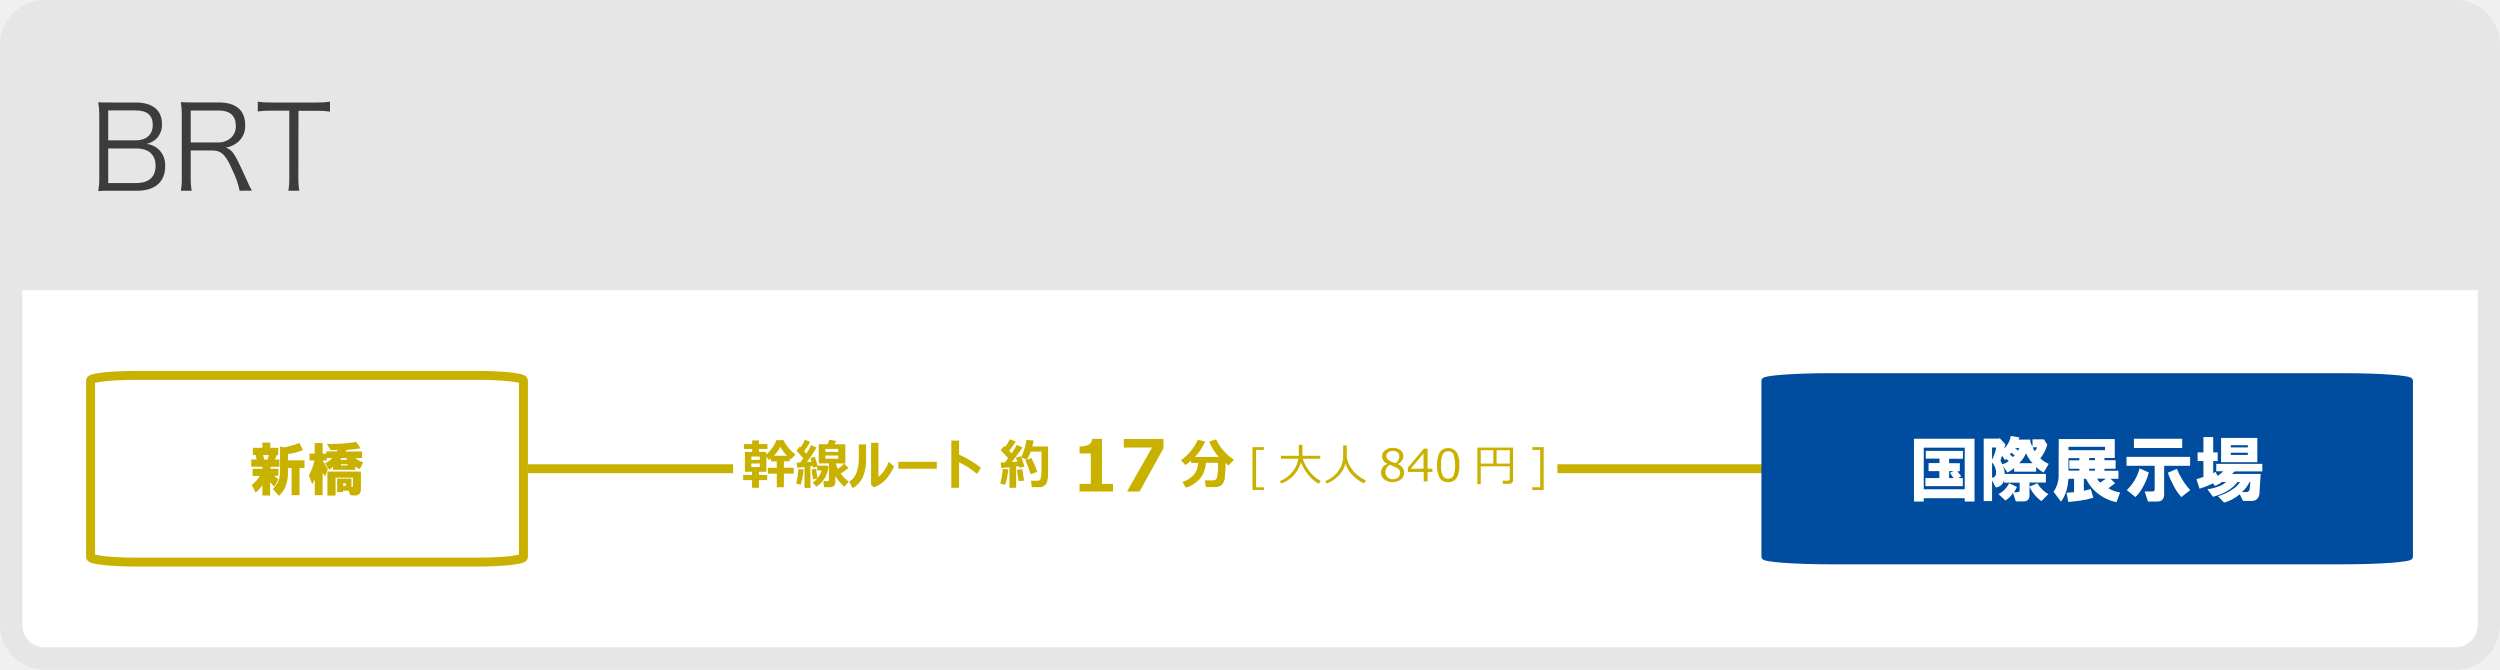
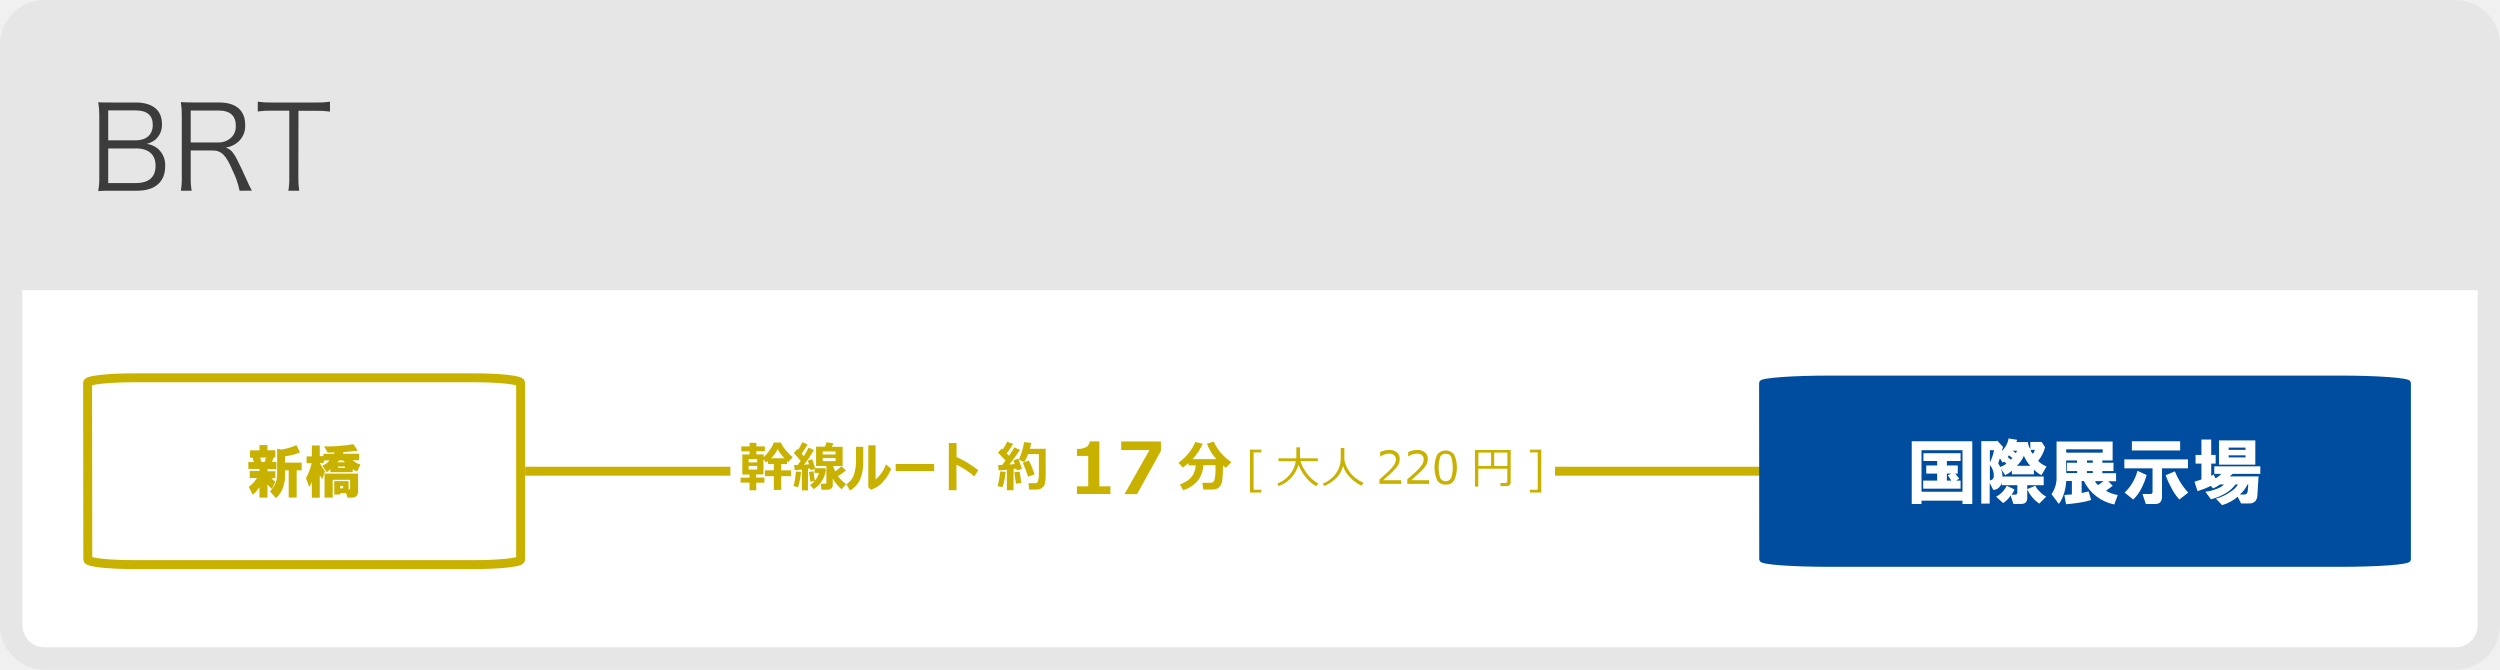
<svg xmlns="http://www.w3.org/2000/svg" width="560" height="150">
  <defs>
-     <style>.cls-2{fill:#fff}.cls-6{fill:#c9b100}</style>
+     <style>.cls-2{fill:#fff}.cls-5{fill:#c9b100}</style>
  </defs>
  <g id="レイヤー_2" data-name="レイヤー 2">
    <g id="object">
      <rect width="560" height="150" rx="10" fill="#e6e6e6" />
      <path class="cls-2" d="M555 65v75a5 5 0 01-5 5H10a5 5 0 01-5-5V65z" />
-       <path d="M24.86 42.72c-1.14 0-1.95 0-2.86.08a16.07 16.07 0 00.24-3.22V25.67a15.64 15.64 0 00-.24-2.76c.8.05 1.32.05 2.83.05h5.57c3.77 0 5.88 1.72 5.88 4.79a4.39 4.39 0 01-1.41 3.48 5.13 5.13 0 01-2 1 4.94 4.94 0 012.52 1.09A4.88 4.88 0 0137 37.26c0 3.49-2.29 5.46-6.26 5.46zm5.51-11.28c2.42 0 3.85-1.28 3.85-3.46s-1.3-3.25-3.87-3.25h-6.11v6.71zM24.24 41h6.26c2.84 0 4.35-1.36 4.35-3.85s-1.51-3.9-4.4-3.9h-6.21zm29.43 1.72a18.22 18.22 0 00-1.53-4.44c-1.51-3.56-2.53-4.58-4.61-4.58h-4.81v6.09a16.09 16.09 0 00.21 2.93h-2.42a15.28 15.28 0 00.21-2.91V25.87a18.23 18.23 0 00-.21-3c.91.06 1.64.08 2.84.08h5.72c3.77 0 5.85 1.77 5.85 5a4.71 4.71 0 01-1.56 3.82 5.42 5.42 0 01-2.81 1.3c1.07.31 1.72 1 2.65 2.86.63 1.22 1.25 2.57 2.06 4.37a22.05 22.05 0 001.17 2.41zm-4.78-10.81a4.14 4.14 0 002.93-1.12 3.42 3.42 0 001-2.63c0-2.21-1.3-3.4-3.77-3.4h-6.33v7.15zm17.94 7.88a16.55 16.55 0 00.2 2.93h-2.44a15 15 0 00.21-2.93v-15h-4.06a18.79 18.79 0 00-3 .18v-2.19a18.43 18.43 0 003 .18h10.12a18.22 18.22 0 003.06-.18V25a18.62 18.62 0 00-3.06-.18h-4z" fill="#3c3c3c" />
-       <path stroke="#c9b100" stroke-linejoin="round" stroke-width="2" fill="none" d="M118.26 105h276.55" />
-       <path d="M20.29 85.22c0-.63 4.62-1.13 10.32-1.13h76.32c5.7 0 10.32.5 10.32 1.13v39.56c0 .62-4.62 1.13-10.32 1.13H30.61c-5.7 0-10.32-.51-10.32-1.13z" stroke="#c9b100" stroke-linejoin="round" stroke-width="2" fill="#fff" />
-       <path class="cls-6" d="M62.32 101.93H62l-.41 1h1v1.63h-2v.44h1.77v1.58h-.91a4.74 4.74 0 00.91.76l-.85 1.66a5 5 0 01-1-1v3h-1.74v-2.33a9.69 9.69 0 01-.66.86 3.54 3.54 0 01-.86.81l-.86-1.72a7.26 7.26 0 001.82-2h-1.62V105h2.18v-.45h-2.49v-1.63h1.22l-.25-1h-.61v-1.62h2.13v-1.16h1.78v1.16h1.77zm-3.4 0l.26 1h.76l.3-1zm3.81 3.8V100l.91.2a12.64 12.64 0 003.41-1l.81 1.62a11.09 11.09 0 01-3.35.86v1.43h3.7v1.72H67.1v6.09h-1.78v-6.09h-.81v.91a8 8 0 01-.41 2.8 4.3 4.3 0 01-.61 1.32 5.78 5.78 0 01-1 1.21l-1.37-1.52a5.26 5.26 0 001.27-1.88 5.79 5.79 0 00.34-1.94zm17.87-.65a5.51 5.51 0 01-1-.56v.71h-5v-.71a4.94 4.94 0 01-.81.71l-1-1.47a4 4 0 001.63-1.17h-1.23v.56h-.92a14.32 14.32 0 001.17 1.85l-.61 1.73-.56-.81v5H70.5v-3.55l-.56 1.12-.76-2a12.7 12.7 0 001.27-3.35h-1.12v-1.53h1.17v-2.37h1.77v2.38h.82v-.5h2.38l.15-.31h-1.57l-.81-1.37a35.37 35.37 0 006.55-.44l1 1.42a26.77 26.77 0 01-3.15.36l-.2.36h3.66v1.47h-1.47a3.38 3.38 0 001.73.91zm-2.13 5.83l-.36-1h-1.27v.3h-1.32v-3h3.2v1.88A.24.24 0 0079 109a.34.34 0 00.06-.3V107h-3.89v4h-1.83v-5.38h7.51v3.91c0 1-.47 1.47-1.42 1.47zm-1-8.32h-.91a2.78 2.78 0 01-.36.4h1.68zm-1.12 1.67h1.53V104h-1.55zm1.12 4.57v-.56h-.61v.56z" />
-       <path d="M395.06 85.22c0-.63 6.9-1.13 15.42-1.13h114.09c8.52 0 15.43.5 15.43 1.13v39.56c0 .62-6.91 1.13-15.43 1.13H410.48c-8.52 0-15.42-.51-15.42-1.13z" fill="#004da0" stroke="#004da0" stroke-miterlimit="10" />
-       <path class="cls-2" d="M428.73 112.34V98.28h13.56v14.06h-2.19v-.75h-9.18v.75zm2.19-2.75h9.18v-9.31h-9.18zm7.75-2.5h1v1.81h-8.38v-1.81h3.13v-1.56H432v-1.81h2.44v-1h-3.06V101h8.31v1.75h-3.09v1h2.4v1.81h-.56l.87 1.12zm-2.07 0h1l-.81-1.18.81-.38h-1zm13.81-9.43l1.94.31-.19.5h2.62v.38a4.49 4.49 0 00.5 1.24v-1.68h2.57l.74 1.19a8.22 8.22 0 01-1.56 3.06 5.91 5.91 0 001.88 1.25l-1.13 1.93a5.63 5.63 0 01-1.68-1.25v1.07h-4.94v-.82a5.47 5.47 0 01-1.5 1l-1-1.5a3.93 3.93 0 01.38 1.82h9.24v1.93h-3.68v.91l1.81-.75a4 4 0 00.94 1.25 5.31 5.31 0 001.49 1.18l-1.56 1.56a7.91 7.91 0 01-2.68-3.24v2c0 .87-.46 1.31-1.38 1.31h-1.68l-.63-1.88a5.33 5.33 0 01-1.69 1.69l-1.56-1.44a5.37 5.37 0 002.38-2.43l1.74.81a3.33 3.33 0 01-.68 1.19h.75c.37 0 .56-.15.56-.57v-1.56h-3.5v-.68a2 2 0 01-1.87 1.74l-.82-1.56v4.62h-1.87v-14h3.44l.12-.12 1.31 1.43-.31.94a4.88 4.88 0 001.5-2.83zm-4.19 5.34a10.1 10.1 0 00.94-2.75h-.94zm0 .56V107a.88.88 0 00.88-.94 2.61 2.61 0 00-.1-1.06 3.53 3.53 0 00-.78-1.41zm3.69-.31l-.5-.44-.31.25-.63-1-.37 1.13.44.81a4.11 4.11 0 00.75-.31 1.66 1.66 0 00.62-.41zm.31-1.44l.69.57.38-.38-.75-.62zm1.13-1.43l.69.56.31-.56zm2.5 1.12a7 7 0 01-1.56 2.25h3a6.64 6.64 0 01-1.44-2.22zm1.5-1.31a2.22 2.22 0 00.43.87 1.33 1.33 0 00.5-.87zm5.81-1.84h12.55v4.24h-2.31v.5h2.5V105h-2.5v.44h3.13v1.81h-1.75l1 1-1.5 1.12a7 7 0 002.62.94l-.81 2.18a9.65 9.65 0 01-4-1.81 9.28 9.28 0 01-2.81-3.43h-.5v2.68l1.56-.37.56 1.94a18.67 18.67 0 01-2.81.62c-1.12.17-2.06.27-2.81.31l-.37-2.06 1.68-.12v-3h-1.25l-.12 1a9.27 9.27 0 01-.56 2.25 6.49 6.49 0 01-1 1.87l-1.66-2.22a6.43 6.43 0 001.13-4.06zm2.18 2.49h8.19v-.75h-8.19zm0 4.57h2.44V105h-2.25v-1.88h2.25v-.5h-2.44zm4.63-2.32h1.31v-.5H468zm0 2.32h1.31V105H468zm1.81 1.81a1.89 1.89 0 00.69.87l1.24-.87zm11.37 5.12l-.75-2.25h1.69c.41 0 .6-.16.56-.62v-5.13h-6.31v-2h14.24v2h-5.81v6.31c0 1.13-.5 1.69-1.5 1.69zm-1.88-7.43l2.07.93a14.48 14.48 0 01-1.19 3 9.27 9.27 0 01-1.81 2.5l-1.94-1.56a10.22 10.22 0 002.87-4.87zm-1.27-4.56v-2.07h10.81v2.07zm7.56 5.56l2.07-.88a13.55 13.55 0 001.12 2.25 14.16 14.16 0 001.87 2.5l-2 1.56a11.92 11.92 0 01-1.81-2.69 18.8 18.8 0 01-1.23-2.74zm10.89-2h10.31v1.68h-6.18l-.63.57h6.44l-.25 3.87a2.63 2.63 0 01-.38 1.56 1.69 1.69 0 01-1.5.62h-1.81l-.75-1.49a9.29 9.29 0 01-3.5 1.87l-1.37-1.44a10.61 10.61 0 003.19-1.5 5.06 5.06 0 001.74-1.68h-.56a7.2 7.2 0 01-2.06 1.87 11.94 11.94 0 01-3.44 1.44l-1.24-1.69a9.94 9.94 0 002.31-.56 4.73 4.73 0 001.87-1.06h-.94a3.73 3.73 0 01-.75.5 3.54 3.54 0 01-.81.37l-.44-.56a19.82 19.82 0 01-3 1.19l-.69-2.13 1.56-.5v-3.56h-1.31v-1.94h1.31v-3.43h2.19v3.43h1v1.94h-1V106l.56-.31.37.87a2.58 2.58 0 00.63-.37 3.87 3.87 0 00.69-.63h-1.57zm1.07-.38V98.1h8.12v5.43zm2.18-3.31h3.81v-.5h-3.81zm0 1.69h3.81v-.5h-3.81zm2.5 8.31h1c.46 0 .71-.29.75-.88l.13-1.37h-.19a6.8 6.8 0 01-1.69 2.25zM164.22 92.86h184.64v21.49H164.22z" />
-       <path class="cls-6" d="M170 109.27h-1.54v-1.72h-2v-1.16h2v-.7h-1.6v-4.45h1.63v-.68h-1.86v-1.09h1.86v-.82H170v.82h1.91v1.09H170v.68h1.63v.62a9.66 9.66 0 001.35-1.52 6.89 6.89 0 00.92-1.75h1.6a5.67 5.67 0 00.55.94c.25.38.51.72.75 1a11.12 11.12 0 001.36 1.3l-1 1.07-.27-.22v.66h-1.3v1.43h2.2v1.31h-2.2v3.07H174v-3.05h-2v-1.31h2v-1.43h-1.31v-.68c-.16.15-.31.27-.43.37l-.59-.76v3.4H170v.7h1.85v1.16H170zm.19-6.24v-.77h-1.89v.74zm0 1.58v-.79h-1.89v.79zm3.1-2.52h3a8.41 8.41 0 01-1.49-2 6.79 6.79 0 01-1.48 2zm6.71 3.05a13.42 13.42 0 01-.66 3.44l-1-.25a16.88 16.88 0 00.51-3.26zm1.56 4.15h-1.36v-4.66c-.66.07-1.2.11-1.61.13l-.14-1.16h.82l.66-.93c-.55-.66-1.06-1.25-1.52-1.75l.77-.91.19.19a11.78 11.78 0 00.92-1.7l1.18.47a13.29 13.29 0 01-1.33 2.09l.48.56a13.89 13.89 0 001.08-1.92l1.19.56a27.39 27.39 0 01-2.19 3.27l1.1-.09a5.68 5.68 0 00-.28-.82l1-.31c.15.43.37 1.11.64 2h2.21l.23.24a6.41 6.41 0 01-.81 2.46 5.45 5.45 0 01-1.95 2l-.8-.92a4.94 4.94 0 002-2.71h-1v-.86l-.92.25q0-.1-.09-.42l-.52.08zm1.56-2.14l-1 .21c-.18-1.07-.28-1.8-.31-2.2l1-.16a21.16 21.16 0 00.33 2.15zm4 1a.87.87 0 01-.34.71 1.23 1.23 0 01-.77.27h-1.44l-.13-1.35h.93c.21 0 .31-.09.31-.27v-3.71h-2.28v-4.3h2l.34-1 1.56.26-.37.76h2.42v4.3h-2.15a6.1 6.1 0 00.49 1.22 8.93 8.93 0 001.39-1.18l1 .95a10.68 10.68 0 01-1.78 1.28 9.48 9.48 0 001.83 1.8l-1 1.14a8.65 8.65 0 01-2-2.41zm-2.24-6.91h2.88v-.68h-2.88zm2.88.8h-2.88v.7h2.88zm6.24.53a10.2 10.2 0 01-.72 4.32 5.57 5.57 0 01-2.26 2.45l-.79-1.43a4 4 0 001.58-1.86 9.58 9.58 0 00.56-3.75v-2.76H194zm6.26 1.89a10 10 0 01-1.9 3 5.94 5.94 0 01-2.65 1.69l-.59-.57v-9.39h1.64v7.65a7.67 7.67 0 002.31-3.38zm9.58.54h-8.61v-1.56h8.61zm9.88-.23l-.89 1.39a17.18 17.18 0 00-4-2.61v5.71h-1.73V98.69h1.73v3.13a23.33 23.33 0 014.89 2.95zm6.15.36a16.37 16.37 0 01-.3 1.88 9 9 0 01-.42 1.57l-1.1-.25a17.16 17.16 0 00.57-3.27zm1.74 4.14h-1.49v-4.59c-.79.08-1.4.12-1.83.14l-.13-1.22h.91c.2-.25.45-.56.74-1-.52-.58-1.08-1.17-1.69-1.77l.86-.92.21.2a11.47 11.47 0 001-1.71l1.33.48a14.82 14.82 0 01-1.46 2.1l.54.57a15 15 0 001.16-1.89l1.3.56a38.8 38.8 0 01-2.42 3.27l1.25-.09c-.16-.46-.27-.75-.32-.87l1.12-.33c.22.55.49 1.32.8 2.3l-1.2.29a2.7 2.7 0 00-.09-.38l-.58.08zm1.78-1.64l-1.2.16a23 23 0 01-.4-2.58l1.19-.12zm1.74 1.5l-.19-1.44h1.51a.65.65 0 00.67-.51 7.55 7.55 0 00.17-1.82v-4.2h-2.39a10.54 10.54 0 01-.9 1.84l-1.23-.56a22.24 22.24 0 00.78-2.12 14.17 14.17 0 00.39-1.79l1.59.15a9.86 9.86 0 01-.3 1.33h3.54v6.04a7 7 0 01-.25 2 1.86 1.86 0 01-.58.74 1.9 1.9 0 01-.78.34c-.16-.03-.81-.01-2.03 0zm1.22-3.42l-1.48.51a27 27 0 00-1.18-3.11l1.34-.51a21 21 0 011.32 3.11zm16.96 4.39h-7.49v-1.71h2.52v-6.81h-2.52V100a4.17 4.17 0 002.12-.42 1.66 1.66 0 00.72-1.27h2.18v10.08h2.47zm11.3-9.67l-5.34 9.67h-2.81l5.59-9.85h-6.33v-1.91h8.89zm9.51 3.23a6 6 0 01-1.36 3.6 6.78 6.78 0 01-3.15 2l-.73-1.29q3.38-1.2 3.52-4.27h-1.61v-.52a14.39 14.39 0 01-1.26 1l-1-1.08a10.61 10.61 0 002.37-2.28 8.85 8.85 0 001.41-2.31l1.65.39a12 12 0 01-2.29 3.45H273a10.87 10.87 0 01-2.12-3.46l1.54-.46a10.84 10.84 0 001.68 2.57 13.88 13.88 0 002.31 2l-1.26 1.27-.63-.54a27.26 27.26 0 01-.15 3.11 2.73 2.73 0 01-.71 1.78 2.1 2.1 0 01-1.43.49h-2.11l-.24-1.5h1.86a.87.87 0 00.83-.51 9.39 9.39 0 00.26-2.94v-.5zm12.99 6.12h-2.55v-9.62h2.55v.63h-1.75v8.36h1.75zm12.75-2.04l-.5.62a8.09 8.09 0 01-2.39-2.11 10.54 10.54 0 01-1.56-2.67 7.22 7.22 0 01-1.59 2.86 7 7 0 01-2.84 1.88l-.28-.57a6.25 6.25 0 002.76-2 6 6 0 001.36-3h-3.88v-.65h4v-2.45h.81v2.45h4v.65h-3.93a8.72 8.72 0 001.51 2.83 7.5 7.5 0 002.53 2.16zm5.52-3.93a5.56 5.56 0 01-1.54 2.76 7.87 7.87 0 01-2.66 1.74l-.31-.55a6.45 6.45 0 003-2.37 5.41 5.41 0 001-3v-2.6h.81v2.66a6.4 6.4 0 00.86 2.23 6.63 6.63 0 001.73 1.92 8.57 8.57 0 001.71 1.05l-.48.64a9.25 9.25 0 01-2.68-2 6.19 6.19 0 01-1.44-2.48zm9.36.13v-.06a1.86 1.86 0 01-1.16-1.65 1.68 1.68 0 01.67-1.37 2.65 2.65 0 011.71-.54 2.72 2.72 0 011.73.51 1.62 1.62 0 01.66 1.34 1.72 1.72 0 01-.33 1 2.05 2.05 0 01-.9.73v.1a2 2 0 011.42 1.82 2 2 0 01-.73 1.58 3.16 3.16 0 01-3.73 0 2 2 0 01.66-3.46zm.6.17a1.81 1.81 0 00-1 1.64 1.47 1.47 0 00.47 1.15 1.68 1.68 0 001.19.44 1.74 1.74 0 001.19-.39 1.32 1.32 0 00.44-1 1.26 1.26 0 00-.2-.73 1.56 1.56 0 00-.59-.46 15.35 15.35 0 00-1.5-.65zm2.11-1.93a1.1 1.1 0 00-.41-.87A1.66 1.66 0 00312 101a1.71 1.71 0 00-1.06.31 1 1 0 00-.4.83 1.09 1.09 0 00.51.93 5.39 5.39 0 001.54.68 1.76 1.76 0 00.86-1.57zm7.42 3.54h-1.08v2.12h-.88v-2.12h-3.54v-1l3.58-4.22h.84v4.5h1.08zm-2-.72v-3.44L316 105zm5.51 3a2.1 2.1 0 01-1.9-.93 7.17 7.17 0 010-5.79 2.41 2.41 0 013.8 0 5.35 5.35 0 01.62 2.89 5.47 5.47 0 01-.61 2.9 2.12 2.12 0 01-1.91.93zm0-6.91a1.29 1.29 0 00-1.21.66 5.47 5.47 0 00-.37 2.43 5.39 5.39 0 00.37 2.41 1.44 1.44 0 002.42 0 8 8 0 000-4.82 1.27 1.27 0 00-1.21-.69zm13.81 3.37h-6.5v4h-.76v-8.19h8v7.31a.73.73 0 01-.25.57 1 1 0 01-.64.22h-1.36l-.1-.7h1.17a.36.36 0 00.41-.4zm-6.5-.62h2.81v-3h-2.81zm3.55 0h2.95v-3h-2.95zm10.54 5.94h-2.54v-.63H345v-8.36h-1.75v-.63h2.54z" />
+       <path stroke="#c9b100" stroke-linejoin="round" stroke-width="2" fill="none" d="M117.63 105.55H394.3" />
+       <path d="M19.62 85.76c0-.62 4.63-1.13 10.33-1.13h76.35c5.7 0 10.32.51 10.32 1.13v39.58c0 .63-4.62 1.13-10.32 1.13H30c-5.7 0-10.33-.5-10.33-1.13z" stroke="#c9b100" stroke-linejoin="round" stroke-width="2" fill="#fff" />
+       <path class="cls-5" d="M61.68 102.48h-.36l-.41 1h1v1.62h-2v.46h1.78v1.57h-.92a4.54 4.54 0 00.92.77l-.77 1.62a5.58 5.58 0 01-1-1v2.94h-1.8v-2.33a9.69 9.69 0 01-.66.86 3.54 3.54 0 01-.86.81l-.87-1.73a6.9 6.9 0 001.83-2h-1.62v-1.57h2.18v-.46h-2.49v-1.54h1.22l-.25-1H56v-1.62h2.13v-1.19h1.77v1.17h1.78zm-3.41 0l.26 1h.76l.3-1zm3.81 3.81v-5.79l.92.21a12.92 12.92 0 003.4-1l.81 1.63a11.72 11.72 0 01-3.35.86v1.42h3.71v1.73h-1.12v6.09h-1.78v-6.09h-.81v.91a8 8 0 01-.41 2.79 4.3 4.3 0 01-.61 1.32 5.62 5.62 0 01-1 1.22l-1.37-1.52a5.35 5.35 0 001.27-1.88 5.83 5.83 0 00.34-1.9zm17.92-.66a4.67 4.67 0 01-1-.56v.71h-5v-.71a3.88 3.88 0 01-.81.71l-1-1.47a3.84 3.84 0 001.62-1.17h-1.27v.56h-.91a14.93 14.93 0 001.17 1.88l-.61 1.73-.56-.82v5h-1.78V108l-.56 1.11-.76-2a11.81 11.81 0 001.27-3.35h-1.12v-1.52h1.17v-2.45h1.78v2.39h.81v-.51h2.39l.15-.3h-1.57l-.82-1.37a35.39 35.39 0 006.55-.5l1 1.42a26.83 26.83 0 01-3.15.35l-.2.36h3.65v1.47H79a3.38 3.38 0 001.73.92zm-2.14 5.84l-.35-1H76.2v.3h-1.32v-3h3.2v1.88a.25.25 0 00.3-.1.3.3 0 00.05-.3v-1.78h-3.91v4H72.7v-5.38h7.51V110c0 1-.47 1.47-1.42 1.47zm-1-8.33h-.92a2 2 0 01-.35.41h1.67zm-1.12 1.68h1.52v-.31h-1.57zm1.12 4.57v-.56h-.66v.56z" />
+       <path d="M394.54 85.76c0-.62 6.91-1.13 15.43-1.13h114.14c8.52 0 15.43.51 15.43 1.13v39.58c0 .63-6.91 1.13-15.43 1.13H410c-8.52 0-15.43-.5-15.43-1.13z" fill="#004da0" stroke="#004da0" stroke-miterlimit="10" />
+       <path class="cls-2" d="M428.23 112.9V98.84h13.56v14.06h-2.19v-.75h-9.18v.75zm2.19-2.75h9.18v-9.31h-9.18zm7.75-2.5h1v1.81h-8.38v-1.81h3.13v-1.56h-2.44v-1.82h2.44v-1h-3.07v-1.75h8.32v1.75h-3.07v1h2.44v1.82H438l.87 1.12zm-2.07 0h1l-.81-1.19.81-.37h-1zm13.82-9.44l1.93.31-.18.5h2.62v.38a4.5 4.5 0 00.5 1.25V99h2.56l.75 1.19a8.22 8.22 0 01-1.56 3.06 5.91 5.91 0 001.88 1.25l-1.13 1.94a5.81 5.81 0 01-1.69-1.25v1.06h-4.93v-.81a6.06 6.06 0 01-1.5 1l-1-1.5a3.73 3.73 0 01.37 1.81h9.25v1.94h-3.69v.87l1.82-.75a3.79 3.79 0 00.93 1.25 5.22 5.22 0 001.5 1.19l-1.56 1.56a8 8 0 01-2.69-3.18v1.93c0 .88-.45 1.32-1.37 1.32H451l-.62-1.88a5.44 5.44 0 01-1.69 1.69l-1.56-1.44a5.33 5.33 0 002.37-2.44l1.75.82a3.42 3.42 0 01-.69 1.18h.75c.38 0 .57-.14.57-.56v-1.56h-3.5V108a2 2 0 01-1.88 1.75l-.81-1.56v4.62h-1.88v-14h3.44l.13-.12 1.31 1.44-.31.93a4.88 4.88 0 001.54-2.85zm-4.19 5.38a10.22 10.22 0 00.94-2.75h-.94zm0 .56v3.44a.88.88 0 00.87-.94 2.56 2.56 0 00-.12-1.06 3.64 3.64 0 00-.75-1.44zm3.69-.31l-.5-.44-.32.25-.62-1-.38 1.12.44.82a4.52 4.52 0 00.75-.32 1.73 1.73 0 00.63-.43zm.31-1.44l.69.56.37-.37-.79-.59zm1.12-1.44l.69.56.31-.56zm2.5 1.13a6.94 6.94 0 01-1.56 2.25h3a7 7 0 01-1.44-2.25zm1.5-1.32a2.21 2.21 0 00.44.88 1.34 1.34 0 00.5-.88zm5.82-1.87h12.56v4.25h-2.31v.5h2.5v1.87h-2.5v.48H474v1.81h-1.75l1 1-1.5 1.13a7.09 7.09 0 002.63.94l-.78 2.12a9.71 9.71 0 01-4-1.81 9.51 9.51 0 01-2.81-3.44h-.5v2.69l1.56-.37.57 1.93a17.43 17.43 0 01-2.82.63c-1.12.16-2.06.27-2.81.31l-.37-2.06 1.68-.13v-3h-1.25l-.12 1a8.83 8.83 0 01-.56 2.25 6.57 6.57 0 01-1 1.88l-1.63-2.19a6.45 6.45 0 001.13-4.06zm2.18 2.5H471v-.75h-8.19zm0 4.56h2.44v-.44H463v-1.87h2.25v-.5h-2.44zm4.63-2.31h1.31v-.5h-1.31zm0 2.31h1.31v-.44h-1.31zm1.81 1.81a2 2 0 00.69.88l1.25-.88zm11.38 5.13l-.75-2.25h1.68q.63.06.57-.63v-5.12h-6.32v-2h14.25v2h-5.81v6.31c0 1.13-.5 1.69-1.5 1.69zm-1.88-7.44l2.06.94a14.42 14.42 0 01-1.18 3 9.23 9.23 0 01-1.82 2.5l-1.93-1.56a10.2 10.2 0 002.87-4.88zm-1.25-4.56v-2.06h10.81v2.06zm7.56 5.56l2.07-.87a14.39 14.39 0 001.12 2.25 14 14 0 001.88 2.5l-2 1.56a11.89 11.89 0 01-1.82-2.69 18.37 18.37 0 01-1.25-2.75zm10.9-2h10.31v1.69h-6.21l-.62.56h6.44l-.25 3.88a2.63 2.63 0 01-.38 1.56 1.71 1.71 0 01-1.5.62H502l-.75-1.5a9.37 9.37 0 01-3.5 1.88l-1.38-1.44a10.39 10.39 0 003.19-1.5 5.12 5.12 0 001.75-1.69h-.56a7.06 7.06 0 01-2.06 1.88 11.94 11.94 0 01-3.44 1.44l-1.25-1.69a9.7 9.7 0 002.31-.56 4.78 4.78 0 001.88-1.07h-.94a3.49 3.49 0 01-.75.5 4.2 4.2 0 01-.81.38l-.44-.56a20.37 20.37 0 01-3 1.18l-.69-2.12 1.56-.5v-3.56h-1.31v-1.94h1.31v-3.44h2.19v3.44h1v1.94h-1v2.75l.56-.32.38.88a3 3 0 00.62-.38 3.6 3.6 0 00.69-.62H496zm1.06-.37v-5.44h8.13v5.44zm2.19-3.32H503v-.5h-3.81zm0 1.69H503V102h-3.81zm2.5 8.31h1q.69 0 .75-.87l.12-1.38h-.18a6.61 6.61 0 01-1.71 2.25zM163.61 93.41h184.71v21.5H163.61z" />
+       <path class="cls-5" d="M169.42 109.82h-1.53v-1.71h-2V107h2v-.7h-1.61v-4.5h1.63v-.69h-1.86V100h1.86v-.81h1.51v.81h1.91v1.09h-1.91v.69h1.64v.62a9.66 9.66 0 001.34-1.53 6.31 6.31 0 00.92-1.75h1.61a5.53 5.53 0 00.54 1c.26.37.51.71.76 1a13.62 13.62 0 001.35 1.3l-1 1.07-.27-.23v.67H175v1.43h2.2v1.3H175v3.08h-1.66v-3.08h-2v-1.3h2v-1.43h-1.3v-.68l-.44.37-.58-.77v3.41h-1.64v.7h1.85v1.16h-1.85zm.19-6.24v-.76h-1.92v.76zm0 1.59v-.8h-1.92v.8zm3.1-2.52h3a8.91 8.91 0 01-1.5-2.05 6.91 6.91 0 01-1.5 2.05zm6.71 3.05a14 14 0 01-.66 3.44l-1-.25a17.09 17.09 0 00.52-3.27zm1.56 4.15h-1.36v-4.66q-1 .09-1.62.12l-.13-1.15h.82l.66-.93c-.55-.66-1.06-1.24-1.53-1.75l.78-.91.18.19a10.09 10.09 0 00.92-1.7l1.19.48a13.22 13.22 0 01-1.33 2.08l.48.57a14.49 14.49 0 001.08-1.93l1.19.56a27.58 27.58 0 01-2.2 3.27l1.11-.08a6 6 0 00-.28-.83l1-.31c.15.44.37 1.11.64 2h2.21l.23.24a6.14 6.14 0 01-.81 2.46 5.52 5.52 0 01-1.95 2l-.8-.92a5 5 0 002-2.71h-1v-.87l-.91.25c0-.07 0-.2-.09-.41l-.46.09zm1.56-2.14l-1 .2c-.18-1.06-.28-1.79-.31-2.19l1-.16a21.62 21.62 0 00.31 2.15zm4 1a.87.87 0 01-.35.71 1.16 1.16 0 01-.77.28H184l-.13-1.35h.93c.21 0 .31-.09.31-.27v-3.71h-2.31v-4.31h2l.34-1 1.56.26-.37.76h2.42v4.31h-2.15a7.4 7.4 0 00.49 1.22 9.52 9.52 0 001.39-1.18l1 .94a9.75 9.75 0 01-1.78 1.28 9.5 9.5 0 001.83 1.81l-1 1.14a8.5 8.5 0 01-2-2.42zm-2.25-6.91h2.88v-.67h-2.88zm2.88.8h-2.88v.7h2.88zm6.2.53a10.19 10.19 0 01-.72 4.31 5.46 5.46 0 01-2.26 2.45l-.78-1.43a4 4 0 001.58-1.86 9.8 9.8 0 00.55-3.75v-2.76h1.63zm6.27 1.88a9.71 9.71 0 01-1.91 3 5.88 5.88 0 01-2.64 1.7l-.59-.58v-9.38h1.63v7.64a7.46 7.46 0 002.31-3.38zm9.61.49h-8.62v-1.56h8.62zm9.88-.18l-.88 1.39a17.23 17.23 0 00-4-2.61v5.71h-1.71V99.24h1.73v3.13a23.76 23.76 0 014.86 2.95zm6.15.37a16.47 16.47 0 01-.29 1.88 9.34 9.34 0 01-.43 1.57l-1.1-.25a18.24 18.24 0 00.58-3.28zm1.74 4.13h-1.48v-4.58c-.79.07-1.4.12-1.84.13l-.12-1.21h.91c.2-.24.44-.56.74-1-.52-.58-1.09-1.17-1.7-1.78l.87-.92.21.21a10.57 10.57 0 001-1.72l1.34.48a16.47 16.47 0 01-1.46 2.11l.53.56a14.15 14.15 0 001.17-1.89l1.3.56c-.74 1.12-1.55 2.21-2.42 3.28l1.24-.09c-.15-.47-.26-.76-.31-.87l1.12-.34c.22.55.48 1.32.8 2.3l-1.2.29a3.07 3.07 0 00-.09-.38l-.59.08zm1.79-1.64l-1.2.17a23.7 23.7 0 01-.4-2.58l1.19-.12zm1.74 1.5l-.19-1.44h1.51a.65.65 0 00.67-.5 7.72 7.72 0 00.17-1.83v-4.2h-2.41a11.36 11.36 0 01-.84 1.8l-1.23-.56a19.37 19.37 0 00.77-2.11 12.45 12.45 0 00.4-1.8l1.59.16a10.6 10.6 0 01-.3 1.33h3.54v6.03a7.1 7.1 0 01-.25 2 1.83 1.83 0 01-.58.73 1.93 1.93 0 01-.78.35c-.17.02-.85.04-2.07.04zm1.21-3.42l-1.47.52a27.4 27.4 0 00-1.18-3.11l1.34-.52a20.63 20.63 0 011.31 3.11zm16.97 4.4h-7.49v-1.72h2.52v-6.81h-2.52v-1.58a4.14 4.14 0 002.12-.42 1.63 1.63 0 00.73-1.26h2.17v10.07h2.47zm11.32-9.66l-5.35 9.68h-2.81l5.59-9.86h-6.33v-1.93h8.9zm9.5 3.21a6 6 0 01-1.36 3.6 6.8 6.8 0 01-3.15 2l-.73-1.3c2.25-.79 3.43-2.21 3.52-4.27h-1.6v-.51c-.41.35-.83.68-1.26 1l-1-1.07a10.61 10.61 0 002.37-2.28 8.76 8.76 0 001.41-2.38l1.66.4a12 12 0 01-2.29 3.44h5.35a10.48 10.48 0 01-2.12-3.46l1.53-.46a10.85 10.85 0 001.66 2.61 13.29 13.29 0 002.3 2l-1.26 1.27-.62-.54a27.58 27.58 0 01-.15 3.12 2.75 2.75 0 01-.71 1.77 2.08 2.08 0 01-1.43.5h-2.11l-.24-1.5h1.85a.88.88 0 00.84-.52 9.44 9.44 0 00.25-2.94v-.5zm13 6.12H280v-9.62h2.55v.63h-1.75v8.36h1.75zm12.76-2.03l-.5.61a8.23 8.23 0 01-2.4-2.1 11 11 0 01-1.55-2.68 7.4 7.4 0 01-1.6 2.87 6.91 6.91 0 01-2.84 1.88l-.28-.57a6.29 6.29 0 002.76-2 6 6 0 001.36-3h-3.88v-.64h4v-2.47h.82v2.46h4v.64h-3.9a8.81 8.81 0 001.51 2.83 7.66 7.66 0 002.5 2.17zm5.52-3.93a5.73 5.73 0 01-1.54 2.76 8.22 8.22 0 01-2.67 1.74l-.3-.55a6.63 6.63 0 003-2.37 5.45 5.45 0 001-3v-2.6h.82V103a6.1 6.1 0 00.86 2.22 6.41 6.41 0 001.73 1.93 8 8 0 001.71 1l-.48.65a9 9 0 01-2.68-2 6.16 6.16 0 01-1.45-2.43zm13.11 4.02H309v-1c.52-.45 1.11-1 1.76-1.57a9.6 9.6 0 001.44-1.57 2.32 2.32 0 00.48-1.35 1.17 1.17 0 00-.4-.94 1.61 1.61 0 00-1.08-.34 3.49 3.49 0 00-2 .64h-.05v-1a4.75 4.75 0 012-.47 2.66 2.66 0 011.76.54 1.84 1.84 0 01.63 1.48 2.75 2.75 0 01-.16.95 3 3 0 01-.51.88c-.23.29-.51.59-.83.92s-1.06 1-2.22 2h4zm6.21 0h-4.92v-1c.52-.45 1.11-1 1.76-1.57a9.6 9.6 0 001.44-1.57 2.32 2.32 0 00.48-1.35 1.14 1.14 0 00-.4-.94 1.59 1.59 0 00-1.08-.34 3.52 3.52 0 00-2 .64v-1a4.75 4.75 0 012-.47 2.65 2.65 0 011.76.54 1.85 1.85 0 01.64 1.48 2.75 2.75 0 01-.17.95 3 3 0 01-.51.88c-.23.29-.51.59-.83.92s-1.06 1-2.22 2h4zm3.69.16a2.12 2.12 0 01-1.91-.93 7.2 7.2 0 010-5.8 2.42 2.42 0 013.81 0 7.2 7.2 0 010 5.8 2.1 2.1 0 01-1.9.93zm0-6.91a1.28 1.28 0 00-1.21.66 7.86 7.86 0 000 4.83 1.43 1.43 0 002.42 0 8 8 0 000-4.82 1.27 1.27 0 00-1.21-.67zm13.81 3.36h-6.51v4h-.75v-8.2h8v7.31a.72.72 0 01-.25.57 1 1 0 01-.64.21h-1.36l-.1-.69h1.17a.37.37 0 00.41-.41zm-6.51-.62H334v-3h-2.82zm3.56 0h2.95v-3h-2.95zm10.55 5.95h-2.55v-.63h1.75v-8.36h-1.75v-.63h2.55z" />
+       <path d="M24.86 42.72c-1.14 0-1.95 0-2.86.08a16.07 16.07 0 00.24-3.22V25.67a15.64 15.64 0 00-.24-2.76c.8.05 1.32.05 2.83.05h5.57c3.77 0 5.88 1.72 5.88 4.79a4.39 4.39 0 01-1.41 3.48 5.13 5.13 0 01-2 1 4.94 4.94 0 012.52 1.09A4.88 4.88 0 0137 37.26c0 3.49-2.28 5.46-6.26 5.46zm5.52-11.28c2.41 0 3.84-1.28 3.84-3.46s-1.3-3.25-3.87-3.25h-6.11v6.71zM24.24 41h6.26c2.84 0 4.35-1.36 4.35-3.85s-1.51-3.9-4.4-3.9h-6.21zm29.43 1.72a18.22 18.22 0 00-1.53-4.44c-1.51-3.56-2.53-4.58-4.61-4.58h-4.81v6.09a16.09 16.09 0 00.21 2.93h-2.42a15.28 15.28 0 00.21-2.91V25.87a18.23 18.23 0 00-.21-3c.91.06 1.64.08 2.84.08h5.72c3.77 0 5.85 1.77 5.85 5a4.71 4.71 0 01-1.56 3.82 5.42 5.42 0 01-2.81 1.3c1.07.31 1.72 1 2.65 2.86.63 1.22 1.25 2.57 2.06 4.37a22.05 22.05 0 001.17 2.41zm-4.78-10.81a4.14 4.14 0 002.93-1.12 3.42 3.42 0 001-2.63c0-2.21-1.3-3.4-3.77-3.4h-6.33v7.15zm17.94 7.88a16.55 16.55 0 00.2 2.93h-2.44a15 15 0 00.21-2.93v-15h-4.06a18.79 18.79 0 00-3 .18v-2.19a18.43 18.43 0 003 .18h10.12a18.22 18.22 0 003.06-.18V25a18.62 18.62 0 00-3.06-.18h-4z" fill="#3c3c3c" />
    </g>
  </g>
</svg>
